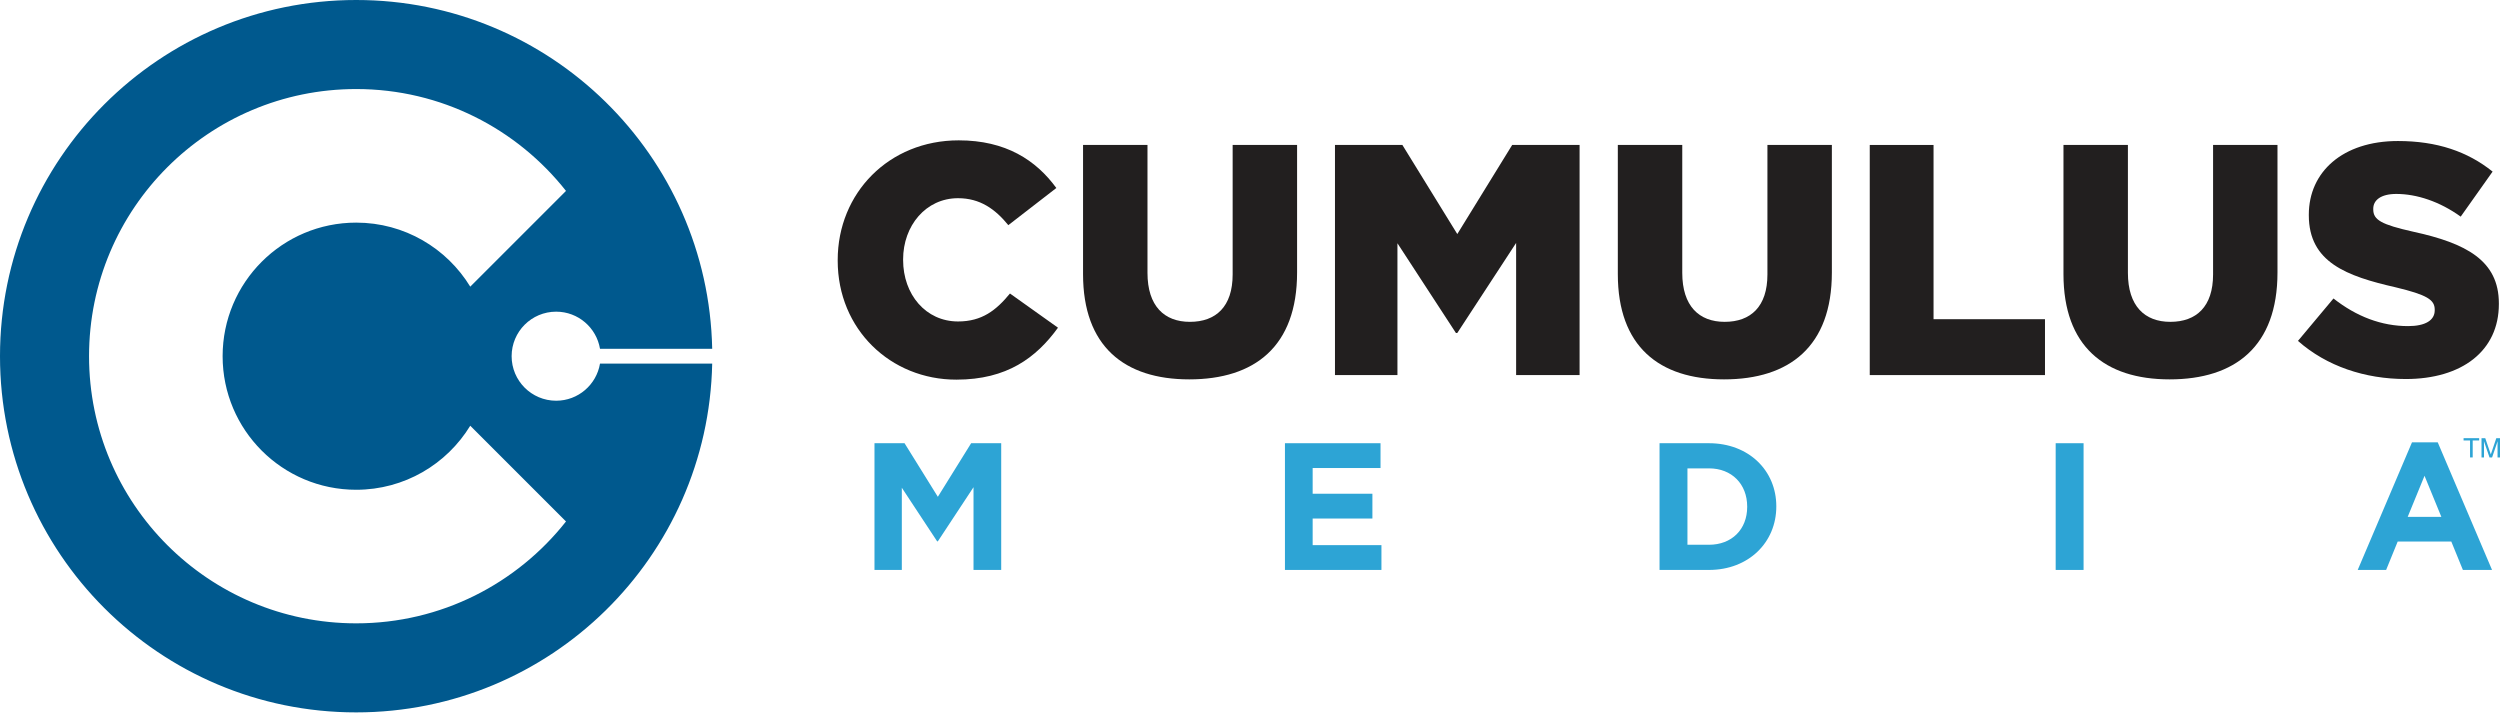
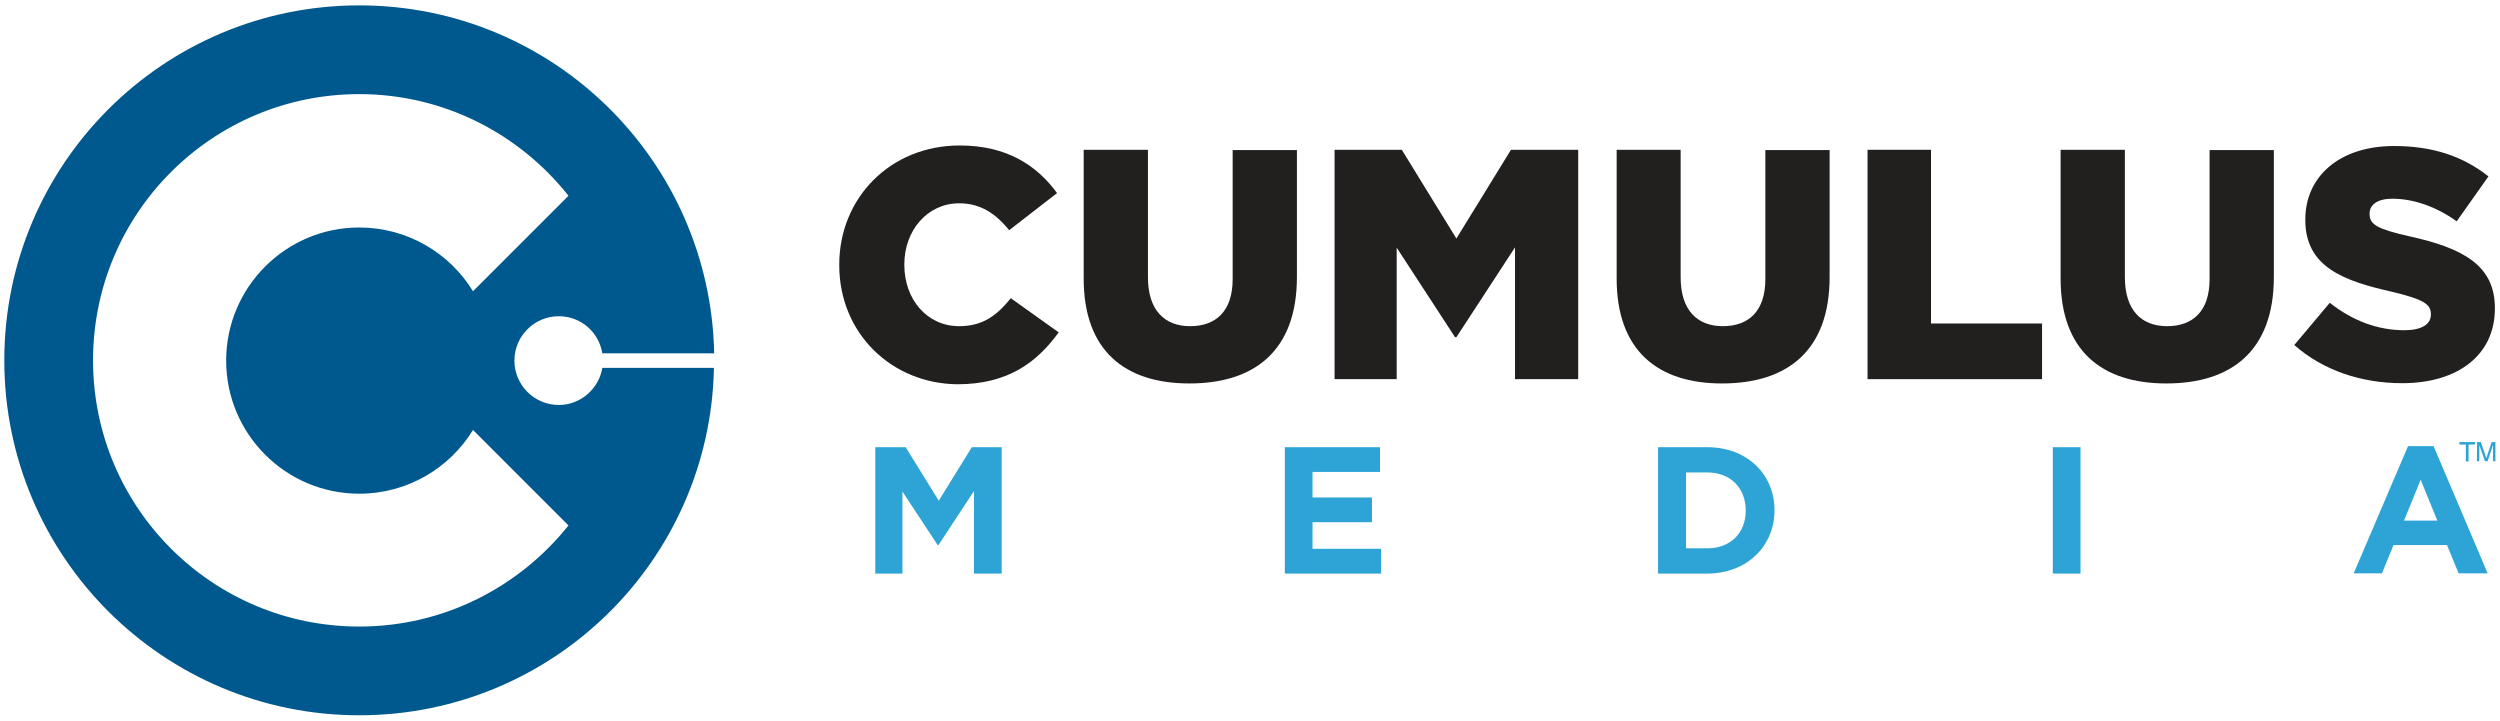
- <svg xmlns="http://www.w3.org/2000/svg" version="1.1" id="Layer_1" x="0px" y="0px" viewBox="0 0 926.46 264" style="enable-background:new 0 0 926.46 264;" xml:space="preserve">
-   <g>
-     <g>
-       <g>
-         <path style="fill:#00598E;" d="M222.35,134.75c-1.31,7.8-8.08,13.75-16.25,13.75c-9.11,0-16.5-7.39-16.5-16.5c0-9.11,7.39-16.5,16.5-16.5     c8.17,0,14.94,5.95,16.25,13.75h41.58C262.46,57.62,203.98,0,132,0C59.1,0,0,59.1,0,132c0,72.9,59.1,132,132,132     c71.98,0,130.46-57.62,131.93-129.25H222.35z M132,231c-54.68,0-99-44.32-99-99s44.32-99,99-99c31.54,0,59.62,14.77,77.75,37.75     l-35.48,35.48C165.57,92,149.9,82.5,132,82.5c-27.34,0-49.5,22.16-49.5,49.5s22.16,49.5,49.5,49.5c17.9,0,33.57-9.5,42.27-23.73     l35.48,35.48C191.62,216.23,163.54,231,132,231z" />
-       </g>
-     </g>
-     <g>
-       <path style="fill:#2DA4D5;" d="M324.07,164.25h11.14l12.34,19.86l12.34-19.86h11.14v46.96h-10.26v-30.66l-13.22,20.06h-0.26l-13.09-19.86    v30.46h-10.13V164.25z" />
-       <path style="fill:#2DA4D5;" d="M476.17,164.25h35.43v9.19h-25.15v9.53h22.14v9.19h-22.14v9.86h25.49v9.19h-35.76V164.25z" />
-       <path style="fill:#2DA4D5;" d="M615,164.25h18.31c14.75,0,24.96,10.13,24.96,23.35v0.13c0,13.22-10.21,23.48-24.96,23.48H615V164.25z     M625.34,173.57v28.31h7.98c8.46,0,14.16-5.7,14.16-14.02v-0.14c0-8.32-5.7-14.15-14.16-14.15H625.34z" />
-       <path style="fill:#2DA4D5;" d="M761.8,164.25h10.34v46.96H761.8V164.25z" />
-       <path style="fill:#2DA4D5;" d="M893.85,163.91h9.53l20.13,47.3h-10.8l-4.3-10.53h-19.86l-4.29,10.53h-10.53L893.85,163.91z M904.73,191.55    l-6.24-15.23l-6.24,15.23H904.73z" />
-     </g>
-     <g>
-       <linearGradient id="SVGID_1_" gradientUnits="userSpaceOnUse" x1="310.444" y1="96.361" x2="392.07" y2="96.361">
-         <stop offset="0" style="stop-color:#221F1F" />
-         <stop offset="0.09" style="stop-color:#221F1F" />
-         <stop offset="1" style="stop-color:#221F1F" />
-       </linearGradient>
-       <path style="fill:url(#SVGID_1_);" d="M310.44,96.6v-0.24c0-24.85,19-44.35,44.84-44.35c17.42,0,28.63,7.31,36.18,17.66l-17.79,13.77    c-4.87-5.97-10.48-9.99-18.64-9.99c-11.94,0-20.35,10.23-20.35,22.66v0.24c0,12.79,8.41,22.78,20.35,22.78    c8.89,0,14.13-4.14,19.25-10.36l17.79,12.67c-8.04,11.09-18.88,19.25-37.65,19.25C330.06,140.71,310.44,122.07,310.44,96.6z" />
-       <linearGradient id="SVGID_2_" gradientUnits="userSpaceOnUse" x1="401.364" y1="97.151" x2="480.678" y2="97.151">
-         <stop offset="0" style="stop-color:#221F1F" />
-         <stop offset="0.09" style="stop-color:#221F1F" />
-         <stop offset="1" style="stop-color:#221F1F" />
-       </linearGradient>
-       <path style="fill:url(#SVGID_2_);" d="M401.36,101.6V53.72h23.88v47.4c0,12.3,6.22,18.15,15.72,18.15c9.62,0,15.84-5.61,15.84-17.54V53.72h23.88    v47.27c0,27.41-15.72,39.6-39.96,39.6C416.59,140.59,401.36,128.28,401.36,101.6z" />
-       <linearGradient id="SVGID_3_" gradientUnits="userSpaceOnUse" x1="494.719" y1="96.359" x2="585.367" y2="96.359">
-         <stop offset="0" style="stop-color:#221F1F" />
-         <stop offset="0.09" style="stop-color:#221F1F" />
-         <stop offset="1" style="stop-color:#221F1F" />
-       </linearGradient>
-       <path style="fill:url(#SVGID_3_);" d="M494.72,53.72h24.98l20.35,33.02l20.34-33.02h24.98V139h-23.52V90.03l-21.81,33.38h-0.49l-21.68-33.26V139    h-23.15V53.72z" />
-       <linearGradient id="SVGID_4_" gradientUnits="userSpaceOnUse" x1="599.543" y1="97.151" x2="678.858" y2="97.151">
-         <stop offset="0" style="stop-color:#221F1F" />
-         <stop offset="0.09" style="stop-color:#221F1F" />
-         <stop offset="1" style="stop-color:#221F1F" />
-       </linearGradient>
-       <path style="fill:url(#SVGID_4_);" d="M599.54,101.6V53.72h23.88v47.4c0,12.3,6.22,18.15,15.72,18.15c9.62,0,15.84-5.61,15.84-17.54V53.72h23.88    v47.27c0,27.41-15.72,39.6-39.96,39.6C614.77,140.59,599.54,128.28,599.54,101.6z" />
-       <linearGradient id="SVGID_5_" gradientUnits="userSpaceOnUse" x1="692.899" y1="96.359" x2="757.836" y2="96.359">
-         <stop offset="0" style="stop-color:#221F1F" />
-         <stop offset="0.09" style="stop-color:#221F1F" />
-         <stop offset="1" style="stop-color:#221F1F" />
-       </linearGradient>
-       <path style="fill:url(#SVGID_5_);" d="M692.9,53.72h23.64v64.57h41.3V139H692.9V53.72z" />
-       <linearGradient id="SVGID_6_" gradientUnits="userSpaceOnUse" x1="764.688" y1="97.151" x2="844.002" y2="97.151">
-         <stop offset="0" style="stop-color:#221F1F" />
-         <stop offset="0.09" style="stop-color:#221F1F" />
-         <stop offset="1" style="stop-color:#221F1F" />
-       </linearGradient>
-       <path style="fill:url(#SVGID_6_);" d="M764.69,101.6V53.72h23.88v47.4c0,12.3,6.22,18.15,15.72,18.15c9.62,0,15.84-5.61,15.84-17.54V53.72H844    v47.27c0,27.41-15.72,39.6-39.96,39.6C779.91,140.59,764.69,128.28,764.69,101.6z" />
-       <linearGradient id="SVGID_7_" gradientUnits="userSpaceOnUse" x1="851.593" y1="96.361" x2="926.037" y2="96.361">
-         <stop offset="0" style="stop-color:#221F1F" />
-         <stop offset="0.09" style="stop-color:#221F1F" />
-         <stop offset="1" style="stop-color:#221F1F" />
-       </linearGradient>
-       <path style="fill:url(#SVGID_7_);" d="M851.59,126.33l13.16-15.72c8.53,6.7,17.79,10.24,27.65,10.24c6.46,0,9.87-2.19,9.87-5.85v-0.24    c0-3.66-2.8-5.48-14.49-8.29c-18.15-4.14-32.17-9.26-32.17-26.68v-0.24c0-15.84,12.55-27.29,33.02-27.29    c14.5,0,25.83,3.9,35.09,11.33L911.9,80.28c-7.8-5.61-16.32-8.41-23.88-8.41c-5.72,0-8.53,2.32-8.53,5.48v0.24    c0,3.9,2.93,5.61,14.87,8.29c19.49,4.26,31.68,10.6,31.68,26.56v0.24c0,17.42-13.77,27.78-34.48,27.78    C876.45,140.47,862.19,135.71,851.59,126.33z" />
-     </g>
-     <g>
-       <path style="fill:#2DA4D5;" d="M918.74,162.38v0.85h-2.4v6.29h-0.98v-6.29h-2.4v-0.85H918.74z" />
-       <path style="fill:#2DA4D5;" d="M919.61,162.38H921l2.05,6.03l2.04-6.03h1.38v7.14h-0.92v-4.21c0-0.15,0-0.39,0.01-0.72    c0.01-0.34,0.01-0.7,0.01-1.08l-2.04,6.02h-0.96l-2.06-6.02v0.22c0,0.17,0,0.44,0.01,0.8c0.01,0.36,0.01,0.62,0.01,0.79v4.21    h-0.92V162.38z" />
-     </g>
-   </g>
+ <svg xmlns="http://www.w3.org/2000/svg" xmlns:xlink="http://www.w3.org/1999/xlink" enable-background="new 0 0 929.7 268" viewBox="0 0 929.7 268" preserveAspectRatio="xMinYMid">
+   <linearGradient id="a">
+     <stop offset="0" stop-color="#221f1f" />
+     <stop offset=".09" stop-color="#221f1f" />
+     <stop offset="1" stop-color="#221f1f" />
+   </linearGradient>
+   <linearGradient id="b" gradientTransform="matrix(1 0 0 -1 0 270.0195)" gradientUnits="userSpaceOnUse" x1="312.07" x2="393.7" xlink:href="#a" y1="171.66" y2="171.66" />
+   <linearGradient id="c" gradientTransform="matrix(1 0 0 -1 0 270.0195)" gradientUnits="userSpaceOnUse" x1="402.99" x2="482.31" xlink:href="#a" y1="170.855" y2="170.855" />
+   <linearGradient id="d" gradientTransform="matrix(1 0 0 -1 0 270.0195)" gradientUnits="userSpaceOnUse" x1="496.349" x2="587" xlink:href="#a" y1="171.65" y2="171.65" />
+   <linearGradient id="e" gradientTransform="matrix(1 0 0 -1 0 270.0195)" gradientUnits="userSpaceOnUse" x1="601.169" x2="680.489" xlink:href="#a" y1="170.855" y2="170.855" />
+   <linearGradient id="f" gradientTransform="matrix(1 0 0 -1 0 270.0195)" gradientUnits="userSpaceOnUse" x1="694.529" x2="759.47" xlink:href="#a" y1="171.65" y2="171.65" />
+   <linearGradient id="g" gradientTransform="matrix(1 0 0 -1 0 270.0195)" gradientUnits="userSpaceOnUse" x1="766.319" x2="845.63" xlink:href="#a" y1="170.855" y2="170.855" />
+   <linearGradient id="h" gradientTransform="matrix(1 0 0 -1 0 270.0195)" gradientUnits="userSpaceOnUse" x1="853.22" x2="927.669" xlink:href="#a" y1="171.65" y2="171.65" />
+   <path d="m224 136.8c-1.3 7.8-8.1 13.8-16.2 13.8-9.1 0-16.5-7.4-16.5-16.5s7.4-16.5 16.5-16.5c8.2 0 14.9 5.9 16.2 13.8h41.6c-1.5-71.8-60-129.4-132-129.4-72.9 0-132 59.1-132 132s59.1 132 132 132c72 0 130.5-57.6 131.9-129.2zm-90.4 96.2c-54.7 0-99-44.3-99-99s44.3-99 99-99c31.5 0 59.6 14.8 77.8 37.8l-35.5 35.5c-8.7-14.2-24.4-23.7-42.3-23.7-27.3 0-49.5 22.2-49.5 49.5s22.2 49.5 49.5 49.5c17.9 0 33.6-9.5 42.3-23.7l35.5 35.5c-18.2 22.8-46.2 37.6-77.8 37.6z" fill="#00598e" />
+   <path d="m325.7 166.3h11.1l12.3 19.9 12.3-19.9h11.1v47h-10.3v-30.7l-13.2 20.1h-.3l-13.1-19.9v30.5h-10.1v-47zm152.1 0h35.4v9.2h-25.1v9.5h22.1v9.2h-22.1v9.9h25.5v9.2h-35.8zm138.8 0h18.3c14.8 0 25 10.1 25 23.4v.1c0 13.2-10.2 23.5-25 23.5h-18.3zm10.4 9.3v28.3h8c8.5 0 14.2-5.7 14.2-14v-.1c0-8.3-5.7-14.1-14.2-14.1h-8zm136.4-9.3h10.3v47h-10.3zm132.1-.4h9.5l20.1 47.3h-10.8l-4.3-10.5h-19.9l-4.3 10.5h-10.5zm10.9 27.7-6.2-15.2-6.2 15.2z" fill="#2da4d5" />
+   <path d="m312.1 98.6v-.2c0-24.8 19-44.3 44.8-44.3 17.4 0 28.6 7.3 36.2 17.7l-17.8 13.8c-4.9-6-10.5-10-18.6-10-11.9 0-20.4 10.2-20.4 22.7v.2c0 12.8 8.4 22.8 20.4 22.8 8.9 0 14.1-4.1 19.2-10.4l17.8 12.7c-8 11.1-18.9 19.3-37.6 19.3-24.4-.2-44-18.8-44-44.3z" fill="url(#b)" />
+   <path d="m403 103.6v-47.9h23.9v47.4c0 12.3 6.2 18.2 15.7 18.2 9.6 0 15.8-5.6 15.8-17.5v-48h23.9v47.2c0 27.4-15.7 39.6-40 39.6-24.1 0-39.3-12.3-39.3-39z" fill="url(#c)" />
+   <path d="m496.3 55.7h25l20.3 33 20.3-33h25v85.3h-23.5v-49l-21.8 33.4h-.5l-21.7-33.3v48.9h-23.1z" fill="url(#d)" />
+   <path d="m601.2 103.6v-47.9h23.8v47.4c0 12.3 6.2 18.2 15.7 18.2 9.6 0 15.8-5.6 15.8-17.5v-48h23.9v47.2c0 27.4-15.7 39.6-40 39.6-24 0-39.2-12.3-39.2-39z" fill="url(#e)" />
+   <path d="m694.5 55.7h23.6v64.6h41.3v20.7h-64.9z" fill="url(#f)" />
+   <path d="m766.3 103.6v-47.9h23.9v47.4c0 12.3 6.2 18.2 15.7 18.2 9.6 0 15.8-5.6 15.8-17.5v-48h23.9v47.2c0 27.4-15.7 39.6-40 39.6-24.1 0-39.3-12.3-39.3-39z" fill="url(#g)" />
+   <path d="m853.2 128.3 13.2-15.7c8.5 6.7 17.8 10.2 27.7 10.2 6.5 0 9.9-2.2 9.9-5.8v-.2c0-3.7-2.8-5.5-14.5-8.3-18.2-4.1-32.2-9.3-32.2-26.7v-.2c0-15.8 12.5-27.3 33-27.3 14.5 0 25.8 3.9 35.1 11.3l-11.8 16.7c-7.8-5.6-16.3-8.4-23.9-8.4-5.7 0-8.5 2.3-8.5 5.5v.2c0 3.9 2.9 5.6 14.9 8.3 19.5 4.3 31.7 10.6 31.7 26.6v.2c0 17.4-13.8 27.8-34.5 27.8-15.2 0-29.5-4.8-40.1-14.2z" fill="url(#h)" />
+   <path d="m920.4 164.4v.9h-2.4v6.3h-1v-6.3h-2.4v-.9zm.8 0h1.4l2 6 2-6h1.4v7.1h-.9v-4.2c0-.1 0-.4 0-.7s0-.7 0-1.1l-2 6h-1l-2.1-6v.2.8s0 .6 0 .8v4.2h-.9z" fill="#2da4d5" />
</svg>
